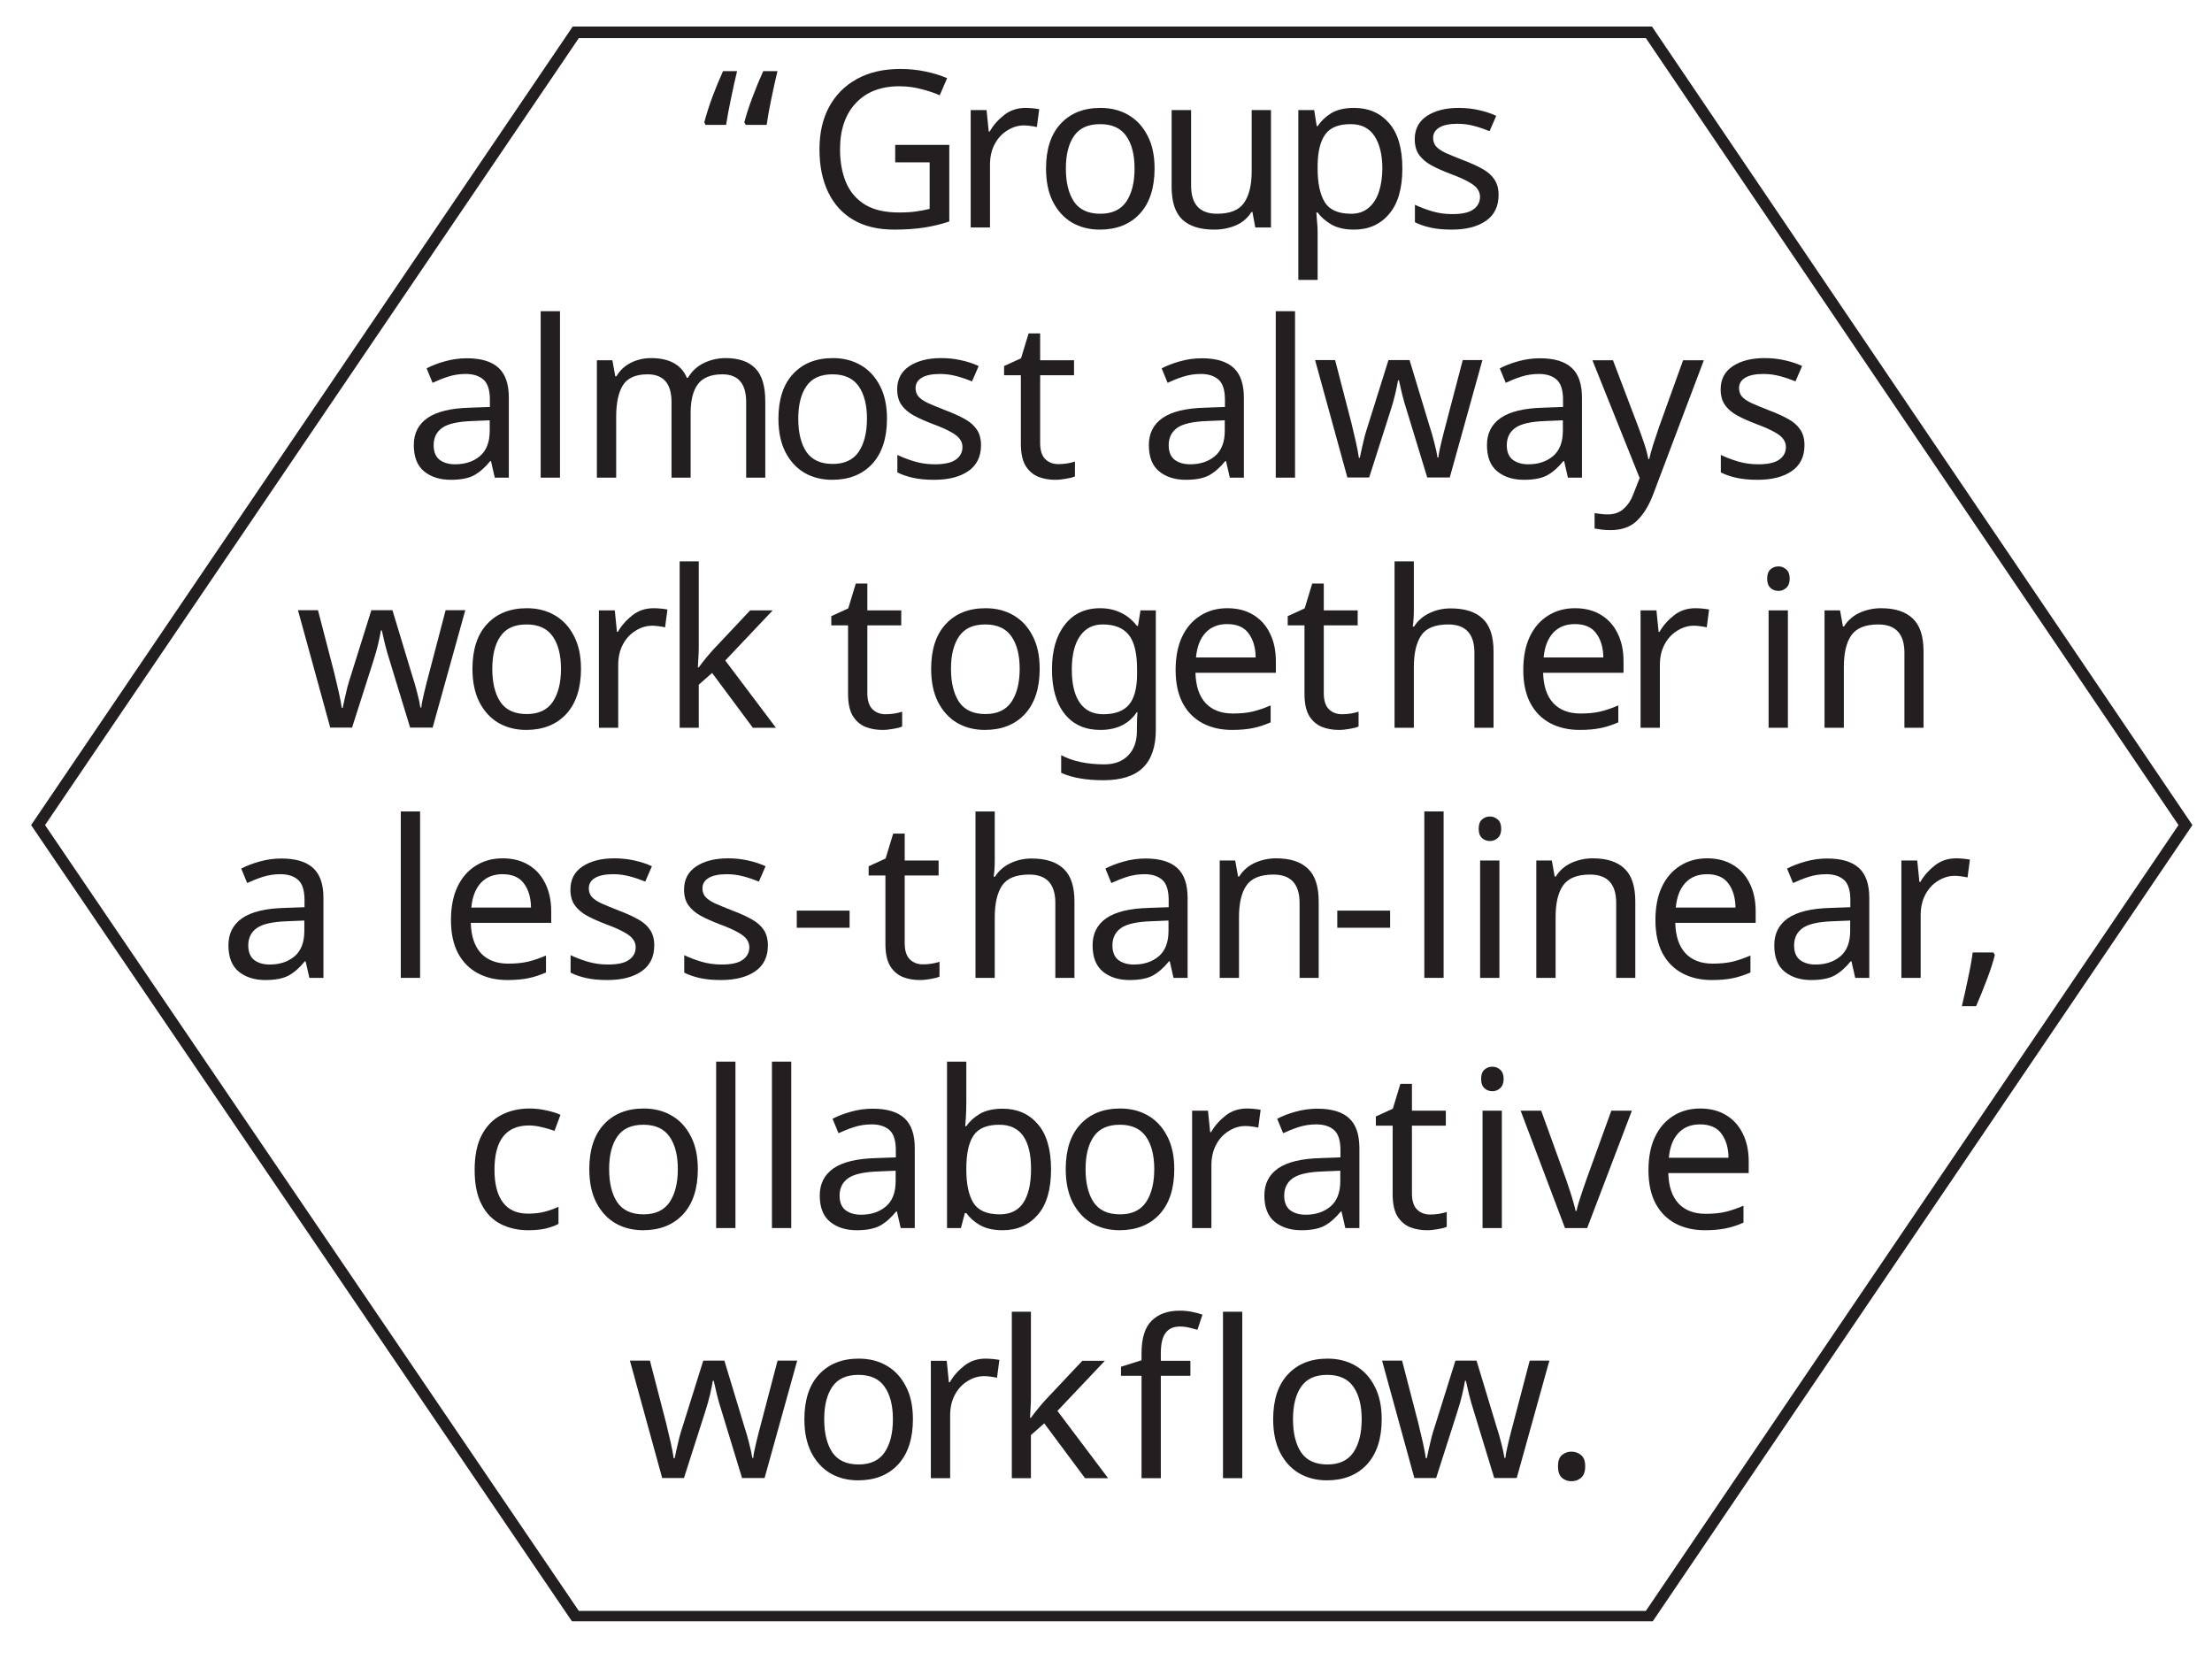
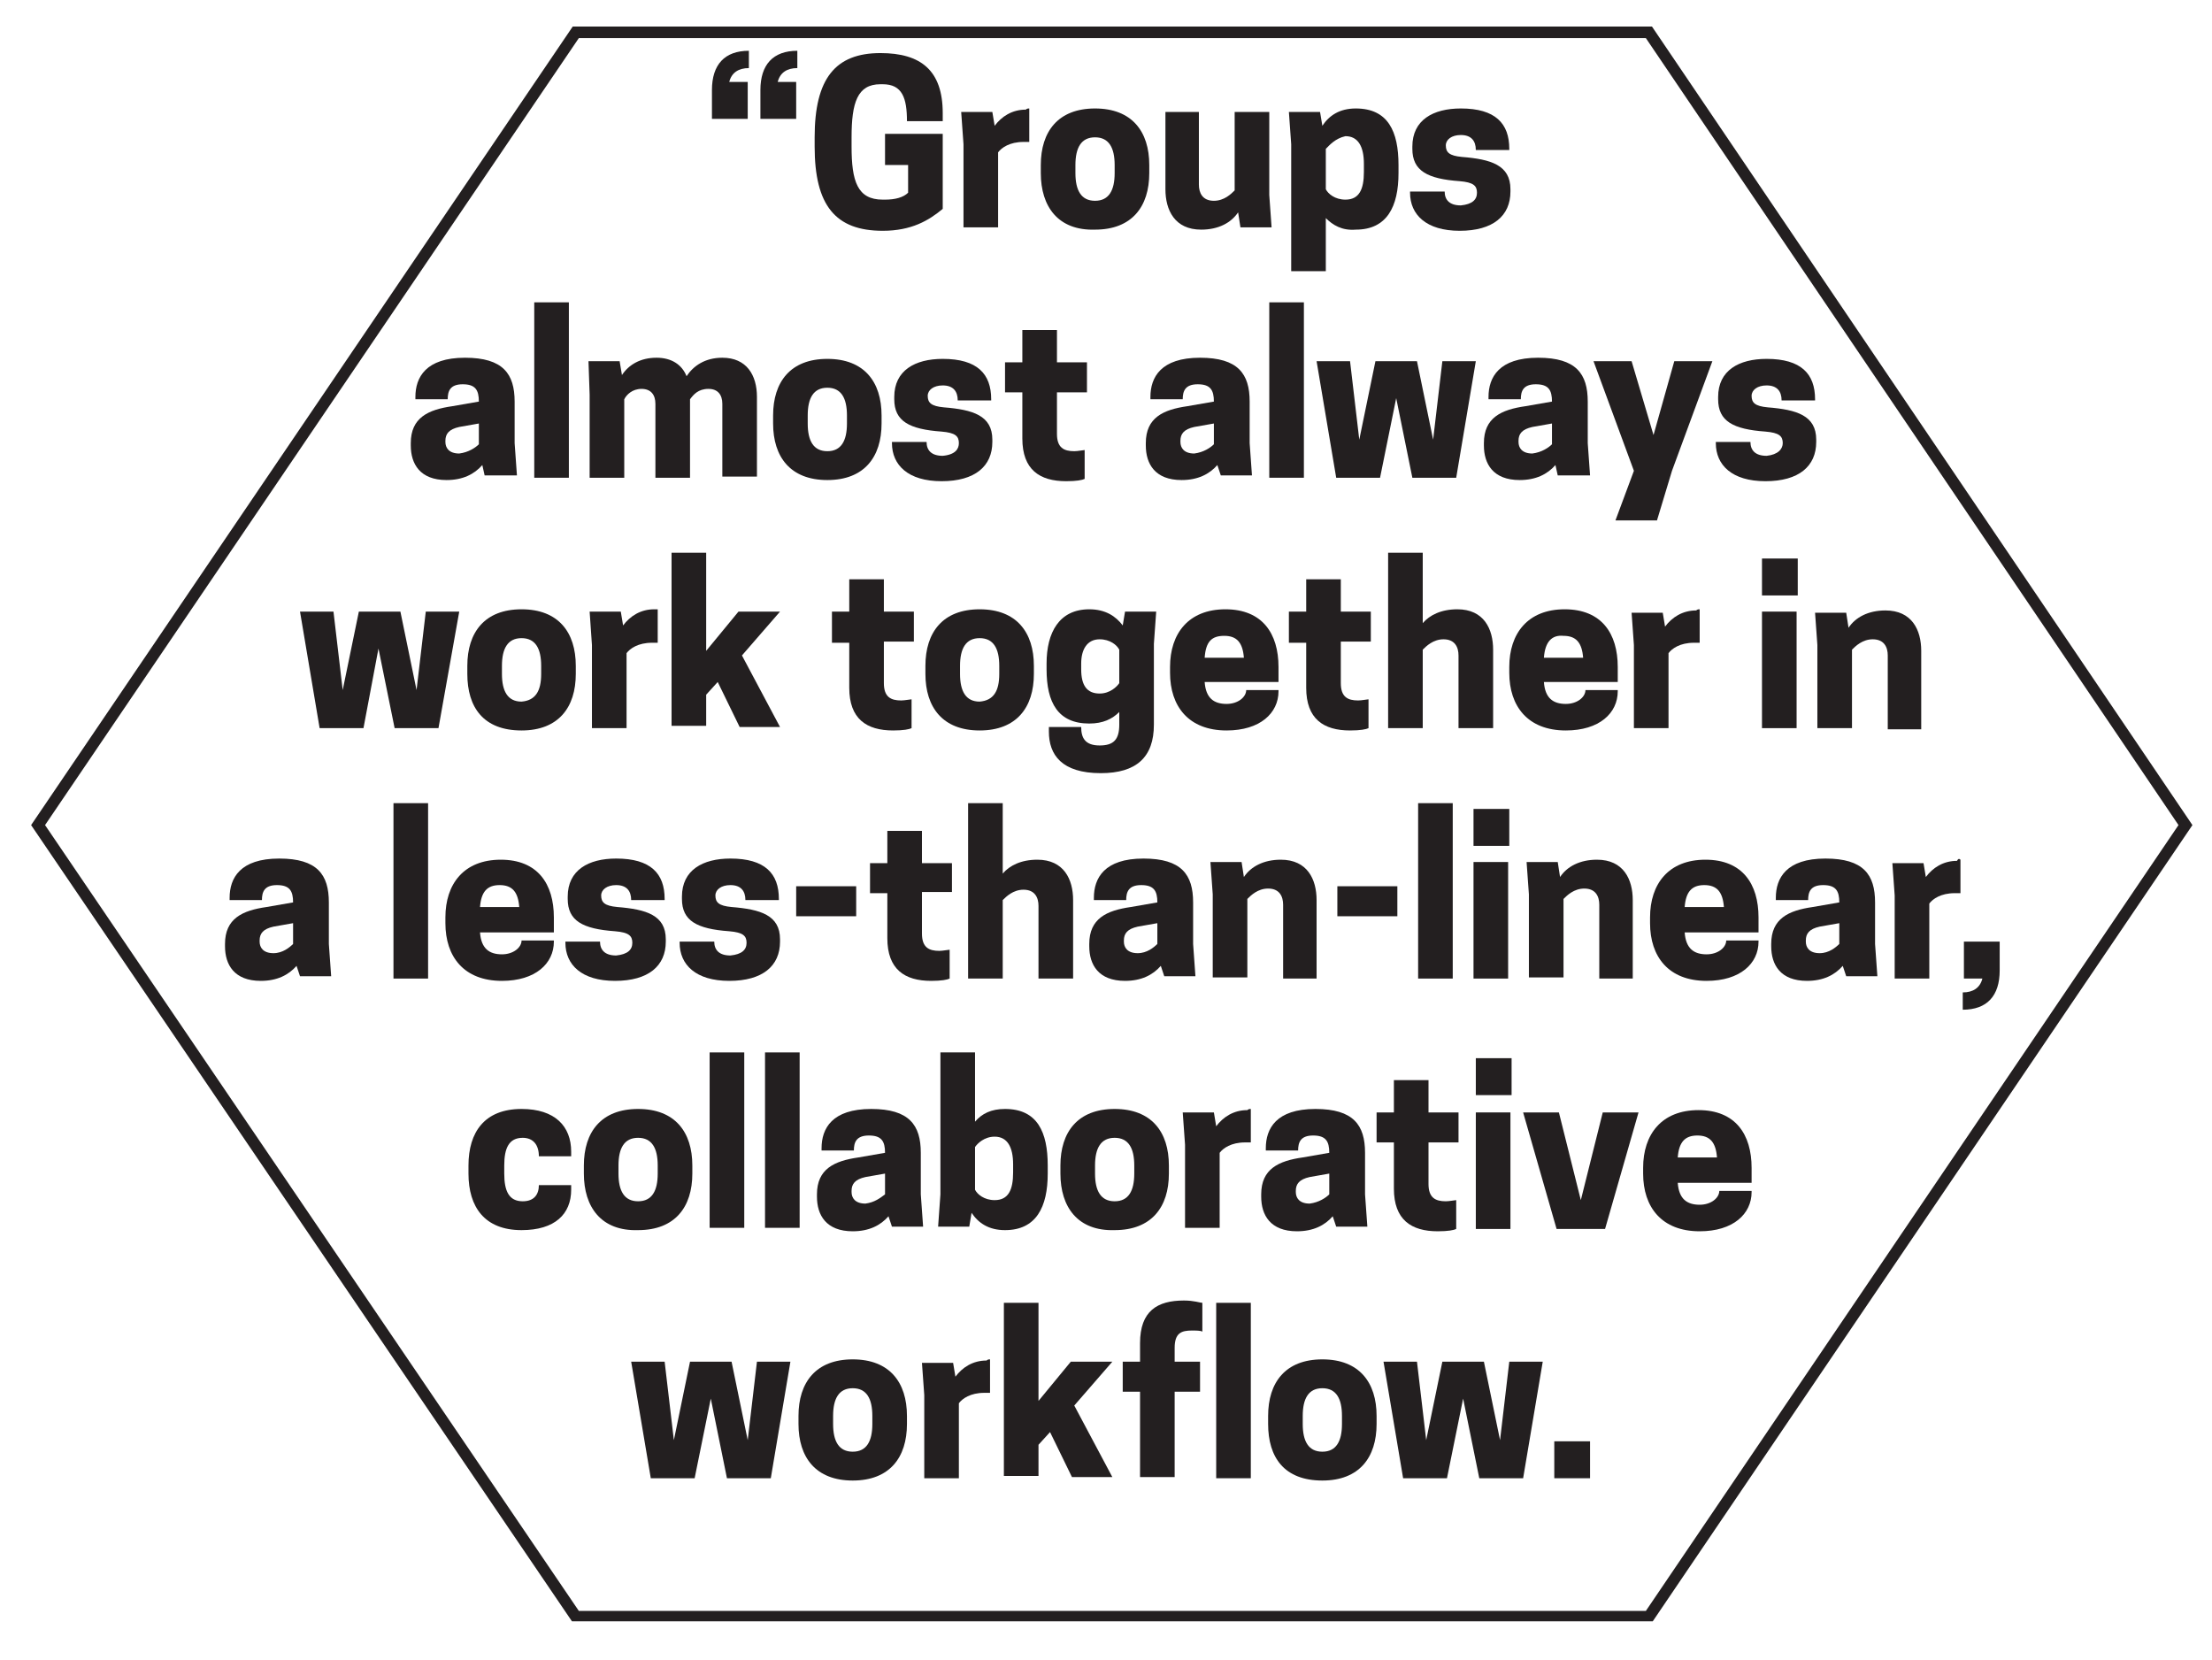
<svg xmlns="http://www.w3.org/2000/svg" xmlns:xlink="http://www.w3.org/1999/xlink" version="1.1" id="Layer_1" x="0px" y="0px" viewBox="0 0 191.7 143.8" style="enable-background:new 0 0 191.7 143.8;" xml:space="preserve">
  <style type="text/css">
	.st0{clip-path:url(#SVGID_2_);}
	.st1{fill:none;stroke:#231F20;}
- 	.st2{fill:#231F20;}
- 	.st3{font-family:'CooperHewitt-Bold';}
- 	.st4{font-size:18.965px;}
- 	.st5{letter-spacing:-1;}
+ 	.st2{enable-background:new    ;}
+ 	.st3{fill:#231F20;}
</style>
  <g>
-     <defs>
-       <rect id="SVGID_1_" x="-11.9" width="217" height="140.5" />
-     </defs>
-     <clipPath id="SVGID_2_">
-       <use xlink:href="#SVGID_1_" style="overflow:visible;" />
-     </clipPath>
-     <g class="st0">
-       <polygon class="st1" points="142.9,2.8 49.9,2.8 3.3,71.5 49.9,140.1 142.9,140.1 189.4,71.5   " />
+     <g>
+       <defs>
+         <rect id="SVGID_1_" x="-11.9" width="217" height="140.5" />
+       </defs>
+       <clipPath id="SVGID_2_">
+         <use xlink:href="#SVGID_1_" style="overflow:visible;" />
+       </clipPath>
+       <g class="st0">
+         <polygon class="st1" points="142.9,2.8 49.9,2.8 3.3,71.5 49.9,140.1 142.9,140.1 189.4,71.5    " />
+       </g>
    </g>
  </g>
-   <text transform="matrix(1 0 0 1 60.8005 19.7104)" class="st2 st3 st4">“</text>
-   <text transform="matrix(1 0 0 1 69.863 19.7104)" class="st2 st3 st4">G</text>
-   <text transform="matrix(1 0 0 1 82.5153 19.7104)" class="st2 st3 st4">r</text>
-   <text transform="matrix(1 0 0 1 89.6066 19.7104)" class="st2 st3 st4">o</text>
-   <text transform="matrix(1 0 0 1 100.0378 19.7104)" class="st2 st3 st4">u</text>
-   <text transform="matrix(1 0 0 1 110.9084 19.7104)" class="st2 st3 st4">p</text>
-   <text transform="matrix(1 0 0 1 121.6379 19.7104)" class="st2 st3 st4">s</text>
-   <text transform="matrix(1 0 0 1 34.9875 41.3911)" class="st2 st3 st4">a</text>
-   <text transform="matrix(1 0 0 1 45.2487 41.3911)" class="st2 st3 st4">l</text>
-   <text transform="matrix(1 0 0 1 50.1188 41.3911)" class="st2 st3 st4">m</text>
-   <text transform="matrix(1 0 0 1 66.4152 41.3911)" class="st2 st3 st4">o</text>
-   <text transform="matrix(1 0 0 1 76.7853 41.3911)" class="st2 st3 st4">s</text>
-   <text transform="matrix(1 0 0 1 86.7214 41.3911)" class="st2 st3 st4">t </text>
-   <text transform="matrix(1 0 0 1 98.6896 41.3911)" class="st2 st3 st4">a</text>
-   <text transform="matrix(1 0 0 1 108.9519 41.3911)" class="st2 st3 st4">l</text>
-   <text transform="matrix(1 0 0 1 113.7673 41.3911)" class="st2 st3 st4">w</text>
-   <text transform="matrix(1 0 0 1 127.9909 41.3911)" class="st2 st3 st4">a</text>
-   <text transform="matrix(1 0 0 1 137.989 41.3911)" class="st2 st3 st4">y</text>
-   <text transform="matrix(1 0 0 1 148.1486 41.3911)" class="st2 st3 st4">s</text>
-   <text transform="matrix(1 0 0 1 25.6203 63.0659)" class="st2 st3 st4">w</text>
-   <text transform="matrix(1 0 0 1 39.8981 63.0659)" class="st2 st3 st4">o</text>
-   <text transform="matrix(1 0 0 1 50.2951 63.0659)" class="st2 st3 st4">r</text>
-   <text transform="matrix(1 0 0 1 57.2917 63.0659)" class="st2 st3 st4">k </text>
-   <text transform="matrix(1 0 0 1 71.7458 63.0659)" class="st2 st3 st4">t</text>
-   <text transform="matrix(1 0 0 1 79.6501 63.0659)" class="st2 st3 st4">o</text>
-   <text transform="matrix(1 0 0 1 90.1213 63.0659)" class="st2 st3 st4">g</text>
-   <text transform="matrix(1 0 0 1 100.8366 63.0659)" class="st2 st3 st4">e</text>
-   <text transform="matrix(1 0 0 1 111.3015 63.0659)" class="st2 st3 st4">t</text>
-   <text transform="matrix(1 0 0 1 119.2477 63.0659)" class="st2 st3 st4">he</text>
-   <text transform="matrix(1 0 0 1 140.569 63.0659)" class="st2 st3 st4">r </text>
-   <text transform="matrix(1 0 0 1 151.6642 63.0659)" class="st2 st3 st4">i</text>
-   <text transform="matrix(1 0 0 1 156.5129 63.0659)" class="st2 st3 st4">n</text>
-   <text transform="matrix(1 0 0 1 18.9216 84.7402)" class="st2 st3 st4">a </text>
-   <text transform="matrix(1 0 0 1 33.1247 84.7402)" class="st2 st3 st4">l</text>
-   <text transform="matrix(1 0 0 1 38.0353 84.7402)" class="st2 st3 st4">e</text>
-   <text transform="matrix(1 0 0 1 48.466 84.7402)" class="st2 st3 st4">s</text>
-   <text transform="matrix(1 0 0 1 58.3142 84.7402)" class="st2 st3 st4">s</text>
-   <text transform="matrix(1 0 0 1 68.2849 84.7402)" class="st2 st3 st4">-</text>
-   <text transform="matrix(1 0 0 1 74.9836 84.7402)" class="st2 st3 st4">t</text>
-   <text transform="matrix(1 0 0 1 82.9284 84.7402)" class="st2 st3 st4">h</text>
-   <text transform="matrix(1 0 0 1 93.8132 84.7402)" class="st2 st3 st4">a</text>
-   <text transform="matrix(1 0 0 1 104.0944 84.7402)" class="st2 st3 st4">n</text>
-   <text transform="matrix(1 0 0 1 115.1286 84.7402)" class="st2 st3 st4">-</text>
-   <text transform="matrix(1 0 0 1 121.8278 84.7402)" class="st2 st3 st4">l</text>
-   <text transform="matrix(1 0 0 1 126.6633 84.7402)" class="st2 st3 st4">i</text>
-   <text transform="matrix(1 0 0 1 131.5329 84.7402)" class="st2 st3 st4">n</text>
-   <text transform="matrix(1 0 0 1 142.4186 84.7402)" class="st2 st3 st4">e</text>
-   <text transform="matrix(1 0 0 1 152.8898 84.7402)" class="st2 st3 st4">a</text>
-   <text transform="matrix(1 0 0 1 163.1711 84.7402)" class="st2 st3 st4 st5">r</text>
-   <text transform="matrix(1 0 0 1 169.2404 84.7402)" class="st2 st3 st4">,</text>
-   <text transform="matrix(1 0 0 1 40.0876 106.4204)" class="st2 st3 st4">c</text>
-   <text transform="matrix(1 0 0 1 50.0241 106.4204)" class="st2 st3 st4">o</text>
-   <text transform="matrix(1 0 0 1 60.4548 106.4204)" class="st2 st3 st4">l</text>
-   <text transform="matrix(1 0 0 1 65.2907 106.4204)" class="st2 st3 st4">l</text>
-   <text transform="matrix(1 0 0 1 70.1677 106.4204)" class="st2 st3 st4">a</text>
-   <text transform="matrix(1 0 0 1 80.4631 106.4204)" class="st2 st3 st4">b</text>
-   <text transform="matrix(1 0 0 1 91.3137 106.4204)" class="st2 st3 st4">o</text>
-   <text transform="matrix(1 0 0 1 101.7038 106.4204)" class="st2 st3 st4">r</text>
-   <text transform="matrix(1 0 0 1 108.7004 106.4204)" class="st2 st3 st4">a</text>
-   <text transform="matrix(1 0 0 1 118.9421 106.4204)" class="st2 st3 st4">t</text>
-   <text transform="matrix(1 0 0 1 126.8737 106.4204)" class="st2 st3 st4">i</text>
-   <text transform="matrix(1 0 0 1 131.7839 106.4204)" class="st2 st3 st4">v</text>
-   <text transform="matrix(1 0 0 1 141.8151 106.4204)" class="st2 st3 st4">e</text>
-   <text transform="matrix(1 0 0 1 54.3864 128.0947)" class="st2 st3 st4">w</text>
-   <text transform="matrix(1 0 0 1 68.6638 128.0947)" class="st2 st3 st4">o</text>
-   <text transform="matrix(1 0 0 1 79.0612 128.0947)" class="st2 st3 st4">r</text>
-   <text transform="matrix(1 0 0 1 86.0783 128.0947)" class="st2 st3 st4">k</text>
-   <text transform="matrix(1 0 0 1 96.8674 128.0947)" class="st2 st3 st4">f</text>
-   <text transform="matrix(1 0 0 1 104.3791 128.0947)" class="st2 st3 st4">l</text>
-   <text transform="matrix(1 0 0 1 109.2902 128.0947)" class="st2 st3 st4">o</text>
-   <text transform="matrix(1 0 0 1 119.5715 128.0947)" class="st2 st3 st4">w</text>
-   <text transform="matrix(1 0 0 1 133.6603 128.0947)" class="st2 st3 st4">.</text>
+   <g class="st2">
+     <path class="st3" d="M61.7,7.8c0-2.2,1.1-3.4,3.2-3.4v1.5c-0.9,0-1.5,0.4-1.7,1.2h1.6v3.2h-3.1V7.8z M65.9,7.8   c0-2.2,1.1-3.4,3.2-3.4v1.5c-0.9,0-1.5,0.4-1.7,1.2h1.6v3.2h-3.1V7.8z" />
+   </g>
+   <g class="st2">
+     <path class="st3" d="M70.6,12.7v-0.8c0-5.1,1.8-7.3,5.7-7.3c3.5,0,5.4,1.5,5.4,5.2v0.7h-3.1c0-2-0.4-3.2-2.1-3.2h-0.2   c-2,0-2.5,1.6-2.5,4.6v0.8c0,3,0.5,4.6,2.7,4.6h0.2c0.9,0,1.6-0.2,2-0.6v-2.4h-2v-2.7h5v6.5C80.5,19.1,79,20,76.5,20   C72.4,20,70.6,17.8,70.6,12.7z" />
+   </g>
+   <g class="st2">
+     <path class="st3" d="M89.2,9.4v2.9h-0.5c-1.2,0-1.9,0.5-2.2,0.9v6.5h-3v-7.2l-0.2-2.8H86l0.2,1.2c0.6-0.8,1.5-1.4,2.7-1.4   C89,9.4,89.1,9.4,89.2,9.4z" />
+   </g>
+   <g class="st2">
+     <path class="st3" d="M90.2,15v-0.7c0-2.9,1.5-4.9,4.7-4.9c3.2,0,4.7,2,4.7,4.9V15c0,2.9-1.5,4.9-4.7,4.9C91.7,20,90.2,17.9,90.2,15   z M96.6,15v-0.7c0-1.5-0.5-2.4-1.7-2.4c-1.2,0-1.7,0.9-1.7,2.4V15c0,1.5,0.5,2.4,1.7,2.4C96.1,17.4,96.6,16.5,96.6,15z" />
+   </g>
+   <g class="st2">
+     <path class="st3" d="M103.9,9.7V16c0,0.7,0.3,1.4,1.3,1.4c0.9,0,1.5-0.6,1.8-0.9V9.7h3v7.2l0.2,2.8h-2.7l-0.2-1.3   c-0.6,0.9-1.7,1.5-3.2,1.5c-2.3,0-3.1-1.7-3.1-3.5V9.7H103.9z" />
+   </g>
+   <g class="st2">
+     <path class="st3" d="M114.9,18.9v4.6h-3v-11l-0.2-2.8h2.7l0.2,1.2c0.6-0.9,1.5-1.5,2.9-1.5c2.8,0,3.7,2,3.7,4.9V15   c0,2.9-1,4.9-3.7,4.9C116.3,20,115.5,19.5,114.9,18.9z M114.9,12.9v3.5c0.2,0.4,0.8,0.9,1.7,0.9c1.2,0,1.6-0.9,1.6-2.4v-0.7   c0-1.5-0.5-2.4-1.6-2.4C115.7,12,115.2,12.6,114.9,12.9z" />
+   </g>
+   <g class="st2">
+     <path class="st3" d="M128,16.7c0-0.6-0.3-0.9-1.5-1c-2.8-0.2-4.1-0.9-4.1-2.8v-0.2c0-2.3,1.8-3.3,4.2-3.3c3,0,4.2,1.3,4.2,3.5V13   h-2.9c0-0.8-0.4-1.3-1.3-1.3c-0.8,0-1.3,0.4-1.3,0.9c0,0.6,0.3,0.9,1.4,1c2.5,0.2,4.2,0.7,4.2,2.8v0.2c0,2.1-1.5,3.4-4.4,3.4   c-2.9,0-4.3-1.4-4.3-3.3v-0.1h3c0,0.7,0.4,1.2,1.4,1.2C127.6,17.7,128,17.3,128,16.7z" />
+   </g>
+   <g class="st2">
+     <path class="st3" d="M41.8,40.3c-0.7,0.8-1.7,1.3-3.1,1.3c-2.3,0-3.1-1.4-3.1-3v-0.2c0-2.2,1.5-2.9,3.6-3.2l2.3-0.4   c0-1-0.3-1.5-1.4-1.5c-1.1,0-1.3,0.6-1.3,1.3h-2.8v-0.2c0-1.7,0.9-3.4,4.3-3.4c3.3,0,4.3,1.4,4.3,3.8v3.6l0.2,2.8H42L41.8,40.3z    M41.5,38.5v-1.8l-1.7,0.3c-0.9,0.2-1.2,0.6-1.2,1.2v0.1c0,0.5,0.3,1,1.2,1C40.6,39.2,41.2,38.8,41.5,38.5z" />
+   </g>
+   <g class="st2">
+     <path class="st3" d="M46.3,26.2h3v15.2h-3V26.2z" />
+   </g>
+   <g class="st2">
+     <path class="st3" d="M62.6,41.4v-6.4c0-0.8-0.4-1.3-1.2-1.3c-0.9,0-1.3,0.5-1.6,0.9v6.8h-3v-6.4c0-0.8-0.4-1.3-1.2-1.3   s-1.3,0.5-1.5,0.9v6.8h-3v-7.2L51,31.3h2.7l0.2,1.2c0.6-0.9,1.6-1.5,3-1.5c1.3,0,2.2,0.6,2.6,1.6c0.6-0.9,1.6-1.6,3.1-1.6   c2.1,0,3,1.5,3,3.4v6.9H62.6z" />
+   </g>
+   <g class="st2">
+     <path class="st3" d="M67,36.7V36c0-2.9,1.5-4.9,4.7-4.9c3.2,0,4.7,2,4.7,4.9v0.7c0,2.9-1.5,4.9-4.7,4.9C68.5,41.6,67,39.6,67,36.7z    M73.4,36.7V36c0-1.5-0.5-2.4-1.7-2.4c-1.2,0-1.7,0.9-1.7,2.4v0.7c0,1.5,0.5,2.4,1.7,2.4C72.9,39.1,73.4,38.2,73.4,36.7z" />
+   </g>
+   <g class="st2">
+     <path class="st3" d="M83.1,38.4c0-0.6-0.3-0.9-1.5-1c-2.8-0.2-4.1-0.9-4.1-2.8v-0.2c0-2.3,1.8-3.3,4.2-3.3c3,0,4.2,1.3,4.2,3.5v0.1   h-2.9c0-0.8-0.4-1.3-1.3-1.3c-0.8,0-1.3,0.4-1.3,0.9c0,0.6,0.3,0.9,1.4,1c2.5,0.2,4.2,0.7,4.2,2.8v0.2c0,2.1-1.5,3.4-4.4,3.4   c-2.9,0-4.3-1.4-4.3-3.3v-0.1h3c0,0.7,0.4,1.2,1.4,1.2C82.8,39.4,83.1,38.9,83.1,38.4z" />
+   </g>
+   <g class="st2">
+     <path class="st3" d="M94.2,31.3V34h-2.6v3.6c0,1.2,0.6,1.5,1.5,1.5c0.3,0,0.8-0.1,0.9-0.1v2.5c-0.2,0.1-0.7,0.2-1.6,0.2   c-2.3,0-3.8-1-3.8-3.7V34h-1.5v-2.6h1.5v-2.8h3v2.8H94.2z" />
+   </g>
+   <g class="st2">
+     <path class="st3" d="M105.5,40.3c-0.7,0.8-1.7,1.3-3.1,1.3c-2.3,0-3.1-1.4-3.1-3v-0.2c0-2.2,1.5-2.9,3.6-3.2l2.3-0.4   c0-1-0.3-1.5-1.4-1.5c-1.1,0-1.3,0.6-1.3,1.3h-2.8v-0.2c0-1.7,0.9-3.4,4.3-3.4c3.3,0,4.3,1.4,4.3,3.8v3.6l0.2,2.8h-2.7L105.5,40.3z    M105.2,38.5v-1.8l-1.7,0.3c-0.9,0.2-1.2,0.6-1.2,1.2v0.1c0,0.5,0.3,1,1.2,1C104.3,39.2,104.9,38.8,105.2,38.5z" />
+   </g>
+   <g class="st2">
+     <path class="st3" d="M110,26.2h3v15.2h-3V26.2z" />
+   </g>
+   <g class="st2">
+     <path class="st3" d="M119.6,41.4h-3.8l-1.7-10.1h2.9l0.8,6.8l1.4-6.8h3.6l1.4,6.8l0.8-6.8h2.9l-1.7,10.1h-3.8l-1.4-6.9L119.6,41.4z   " />
+   </g>
+   <g class="st2">
+     <path class="st3" d="M134.8,40.3c-0.7,0.8-1.7,1.3-3.1,1.3c-2.3,0-3.1-1.4-3.1-3v-0.2c0-2.2,1.5-2.9,3.6-3.2l2.3-0.4   c0-1-0.3-1.5-1.4-1.5c-1.1,0-1.3,0.6-1.3,1.3h-2.8v-0.2c0-1.7,0.9-3.4,4.3-3.4c3.3,0,4.3,1.4,4.3,3.8v3.6l0.2,2.8H135L134.8,40.3z    M134.5,38.5v-1.8l-1.7,0.3c-0.9,0.2-1.2,0.6-1.2,1.2v0.1c0,0.5,0.3,1,1.2,1C133.6,39.2,134.2,38.8,134.5,38.5z" />
+   </g>
+   <g class="st2">
+     <path class="st3" d="M145.1,31.3h3.3l-3.5,9.5l-1.3,4.3H140l1.6-4.3l-3.5-9.5h3.3l1.9,6.4L145.1,31.3z" />
+   </g>
+   <g class="st2">
+     <path class="st3" d="M154.5,38.4c0-0.6-0.3-0.9-1.5-1c-2.8-0.2-4.1-0.9-4.1-2.8v-0.2c0-2.3,1.8-3.3,4.2-3.3c3,0,4.2,1.3,4.2,3.5   v0.1h-2.9c0-0.8-0.4-1.3-1.3-1.3c-0.8,0-1.3,0.4-1.3,0.9c0,0.6,0.3,0.9,1.4,1c2.5,0.2,4.2,0.7,4.2,2.8v0.2c0,2.1-1.5,3.4-4.4,3.4   c-2.9,0-4.3-1.4-4.3-3.3v-0.1h3c0,0.7,0.4,1.2,1.4,1.2C154.1,39.4,154.5,38.9,154.5,38.4z" />
+   </g>
+   <g class="st2">
+     <path class="st3" d="M31.5,63.1h-3.8L26,53h2.9l0.8,6.8l1.4-6.8h3.6l1.4,6.8l0.8-6.8h2.9L38,63.1h-3.8l-1.4-6.9L31.5,63.1z" />
+   </g>
+   <g class="st2">
+     <path class="st3" d="M40.5,58.4v-0.7c0-2.9,1.5-4.9,4.7-4.9c3.2,0,4.7,2,4.7,4.9v0.7c0,2.9-1.5,4.9-4.7,4.9   C41.9,63.3,40.5,61.3,40.5,58.4z M46.9,58.4v-0.7c0-1.5-0.5-2.4-1.7-2.4c-1.2,0-1.7,0.9-1.7,2.4v0.7c0,1.5,0.5,2.4,1.7,2.4   C46.4,60.7,46.9,59.9,46.9,58.4z" />
+   </g>
+   <g class="st2">
+     <path class="st3" d="M57,52.8v2.9h-0.5c-1.2,0-1.9,0.5-2.2,0.9v6.5h-3v-7.2L51.1,53h2.7l0.2,1.2c0.6-0.8,1.5-1.4,2.7-1.4   C56.8,52.8,56.9,52.8,57,52.8z" />
+   </g>
+   <g class="st2">
+     <path class="st3" d="M58.2,47.9h3v8.5L64,53h3.6l-3.3,3.8l3.3,6.2h-3.5l-1.9-3.9l-1,1.1v2.7h-3V47.9z" />
+   </g>
+   <g class="st2">
+     <path class="st3" d="M79.2,53v2.6h-2.6v3.6c0,1.2,0.6,1.5,1.5,1.5c0.3,0,0.8-0.1,0.9-0.1v2.5c-0.2,0.1-0.7,0.2-1.6,0.2   c-2.3,0-3.8-1-3.8-3.7v-3.9h-1.5V53h1.5v-2.8h3V53H79.2z" />
+   </g>
+   <g class="st2">
+     <path class="st3" d="M80.2,58.4v-0.7c0-2.9,1.5-4.9,4.7-4.9c3.2,0,4.7,2,4.7,4.9v0.7c0,2.9-1.5,4.9-4.7,4.9   C81.7,63.3,80.2,61.3,80.2,58.4z M86.6,58.4v-0.7c0-1.5-0.5-2.4-1.7-2.4c-1.2,0-1.7,0.9-1.7,2.4v0.7c0,1.5,0.5,2.4,1.7,2.4   C86.1,60.7,86.6,59.9,86.6,58.4z" />
+   </g>
+   <g class="st2">
+     <path class="st3" d="M97,61.7c-0.6,0.6-1.4,1-2.6,1c-2.7,0-3.7-1.8-3.7-4.7v-0.5c0-2.7,1.1-4.7,3.7-4.7c1.4,0,2.3,0.6,2.9,1.4   l0.2-1.2h2.7l-0.2,2.8v7c0,2.8-1.5,4.2-4.6,4.2c-3.4,0-4.5-1.6-4.5-3.6v-0.4h2.8c0,0.9,0.3,1.6,1.6,1.6c1.2,0,1.7-0.5,1.7-1.8V61.7   z M97,59.2v-2.9c-0.2-0.4-0.8-0.9-1.7-0.9c-1.1,0-1.6,0.9-1.6,2.1V58c0,1.4,0.5,2.1,1.6,2.1C96.2,60.1,96.8,59.5,97,59.2z" />
+   </g>
+   <g class="st2">
+     <path class="st3" d="M104.4,59.1c0.1,1.4,0.8,1.9,1.9,1.9c1,0,1.7-0.6,1.7-1.2h2.8v0.1c0,1.9-1.6,3.4-4.5,3.4c-3.3,0-4.9-2.1-4.9-5   v-0.5c0-2.9,1.6-5,4.8-5c3.2,0,4.6,2.1,4.6,5v1.3H104.4z M104.4,57h3.4c-0.1-1.3-0.6-1.9-1.7-1.9S104.5,55.6,104.4,57z" />
+   </g>
+   <g class="st2">
+     <path class="st3" d="M118.8,53v2.6h-2.6v3.6c0,1.2,0.6,1.5,1.5,1.5c0.3,0,0.8-0.1,0.9-0.1v2.5c-0.2,0.1-0.7,0.2-1.6,0.2   c-2.3,0-3.8-1-3.8-3.7v-3.9h-1.5V53h1.5v-2.8h3V53H118.8z" />
+   </g>
+   <g class="st2">
+     <path class="st3" d="M123.3,54c0.6-0.7,1.6-1.2,3-1.2c2.3,0,3.1,1.7,3.1,3.5v6.8h-3v-6.3c0-0.7-0.3-1.4-1.3-1.4   c-0.9,0-1.5,0.6-1.8,0.9v6.8h-3V47.9h3V54z" />
+     <path class="st3" d="M133.8,59.1c0.1,1.4,0.8,1.9,1.9,1.9c1,0,1.7-0.6,1.7-1.2h2.8v0.1c0,1.9-1.6,3.4-4.5,3.4c-3.3,0-4.9-2.1-4.9-5   v-0.5c0-2.9,1.6-5,4.8-5c3.2,0,4.6,2.1,4.6,5v1.3H133.8z M133.8,57h3.4c-0.1-1.3-0.6-1.9-1.7-1.9C134.5,55,133.9,55.6,133.8,57z" />
+   </g>
+   <g class="st2">
+     <path class="st3" d="M147.3,52.8v2.9h-0.5c-1.2,0-1.9,0.5-2.2,0.9v6.5h-3v-7.2l-0.2-2.8h2.7l0.2,1.2c0.6-0.8,1.5-1.4,2.7-1.4   C147.1,52.8,147.2,52.8,147.3,52.8z" />
+   </g>
+   <g class="st2">
+     <path class="st3" d="M155.8,51.6h-3.1v-3.2h3.1V51.6z M152.7,53h3v10.1h-3V53z" />
+   </g>
+   <g class="st2">
+     <path class="st3" d="M163.6,63.1v-6.3c0-0.7-0.3-1.4-1.3-1.4c-0.9,0-1.5,0.6-1.8,0.9v6.8h-3v-7.2l-0.2-2.8h2.7l0.2,1.3   c0.6-0.9,1.7-1.5,3.2-1.5c2.3,0,3.1,1.7,3.1,3.5v6.8H163.6z" />
+   </g>
+   <g class="st2">
+     <path class="st3" d="M25.7,83.7C25,84.5,24,85,22.6,85c-2.3,0-3.1-1.4-3.1-3v-0.2c0-2.2,1.5-2.9,3.6-3.2l2.3-0.4   c0-1-0.3-1.5-1.4-1.5c-1.1,0-1.3,0.6-1.3,1.3h-2.8v-0.2c0-1.7,0.9-3.4,4.3-3.4c3.3,0,4.3,1.4,4.3,3.8v3.6l0.2,2.8h-2.7L25.7,83.7z    M25.4,81.8V80l-1.7,0.3c-0.9,0.2-1.2,0.6-1.2,1.2v0.1c0,0.5,0.3,1,1.2,1C24.5,82.6,25.1,82.1,25.4,81.8z" />
+   </g>
+   <g class="st2">
+     <path class="st3" d="M34.1,69.6h3v15.2h-3V69.6z" />
+   </g>
+   <g class="st2">
+     <path class="st3" d="M41.6,80.8c0.1,1.4,0.8,1.9,1.9,1.9c1,0,1.7-0.6,1.7-1.2H48v0.1c0,1.9-1.6,3.4-4.5,3.4c-3.3,0-4.9-2.1-4.9-5   v-0.5c0-2.9,1.6-5,4.8-5c3.2,0,4.6,2.1,4.6,5v1.3H41.6z M41.6,78.6H45c-0.1-1.3-0.6-1.9-1.7-1.9C42.2,76.7,41.7,77.3,41.6,78.6z" />
+   </g>
+   <g class="st2">
+     <path class="st3" d="M54.8,81.7c0-0.6-0.3-0.9-1.5-1c-2.8-0.2-4.1-0.9-4.1-2.8v-0.2c0-2.3,1.8-3.3,4.2-3.3c3,0,4.2,1.3,4.2,3.5V78   h-2.9c0-0.8-0.4-1.3-1.3-1.3c-0.8,0-1.3,0.4-1.3,0.9c0,0.6,0.3,0.9,1.4,1c2.5,0.2,4.2,0.7,4.2,2.8v0.2c0,2.1-1.5,3.4-4.4,3.4   c-2.9,0-4.3-1.4-4.3-3.3v-0.1h3c0,0.7,0.4,1.2,1.4,1.2C54.4,82.7,54.8,82.3,54.8,81.7z" />
+   </g>
+   <g class="st2">
+     <path class="st3" d="M64.7,81.7c0-0.6-0.3-0.9-1.5-1c-2.8-0.2-4.1-0.9-4.1-2.8v-0.2c0-2.3,1.8-3.3,4.2-3.3c3,0,4.2,1.3,4.2,3.5V78   h-2.9c0-0.8-0.4-1.3-1.3-1.3c-0.8,0-1.3,0.4-1.3,0.9c0,0.6,0.3,0.9,1.4,1c2.5,0.2,4.2,0.7,4.2,2.8v0.2c0,2.1-1.5,3.4-4.4,3.4   c-2.9,0-4.3-1.4-4.3-3.3v-0.1h3c0,0.7,0.4,1.2,1.4,1.2C64.3,82.7,64.7,82.3,64.7,81.7z" />
+   </g>
+   <g class="st2">
+     <path class="st3" d="M69,76.8h5.2v2.6H69V76.8z" />
+   </g>
+   <g class="st2">
+     <path class="st3" d="M82.5,74.7v2.6h-2.6v3.6c0,1.2,0.6,1.5,1.5,1.5c0.3,0,0.8-0.1,0.9-0.1v2.5c-0.2,0.1-0.7,0.2-1.6,0.2   c-2.3,0-3.8-1-3.8-3.7v-3.9h-1.5v-2.6h1.5v-2.8h3v2.8H82.5z" />
+   </g>
+   <g class="st2">
+     <path class="st3" d="M86.9,75.7c0.6-0.7,1.6-1.2,3-1.2c2.3,0,3.1,1.7,3.1,3.5v6.8h-3v-6.3c0-0.7-0.3-1.4-1.3-1.4   c-0.9,0-1.5,0.6-1.8,0.9v6.8h-3V69.6h3V75.7z" />
+   </g>
+   <g class="st2">
+     <path class="st3" d="M100.6,83.7c-0.7,0.8-1.7,1.3-3.1,1.3c-2.3,0-3.1-1.4-3.1-3v-0.2c0-2.2,1.5-2.9,3.6-3.2l2.3-0.4   c0-1-0.3-1.5-1.4-1.5c-1.1,0-1.3,0.6-1.3,1.3h-2.8v-0.2c0-1.7,0.9-3.4,4.3-3.4c3.3,0,4.3,1.4,4.3,3.8v3.6l0.2,2.8h-2.7L100.6,83.7z    M100.3,81.8V80l-1.7,0.3c-0.9,0.2-1.2,0.6-1.2,1.2v0.1c0,0.5,0.3,1,1.2,1C99.4,82.6,100,82.1,100.3,81.8z" />
+   </g>
+   <g class="st2">
+     <path class="st3" d="M111.2,84.7v-6.3c0-0.7-0.3-1.4-1.3-1.4c-0.9,0-1.5,0.6-1.8,0.9v6.8h-3v-7.2l-0.2-2.8h2.7l0.2,1.3   c0.6-0.9,1.7-1.5,3.2-1.5c2.3,0,3.1,1.7,3.1,3.5v6.8H111.2z" />
+   </g>
+   <g class="st2">
+     <path class="st3" d="M115.9,76.8h5.2v2.6h-5.2V76.8z" />
+   </g>
+   <g class="st2">
+     <path class="st3" d="M122.9,69.6h3v15.2h-3V69.6z" />
+   </g>
+   <g class="st2">
+     <path class="st3" d="M130.8,73.3h-3.1v-3.2h3.1V73.3z M127.7,74.7h3v10.1h-3V74.7z" />
+   </g>
+   <g class="st2">
+     <path class="st3" d="M138.6,84.7v-6.3c0-0.7-0.3-1.4-1.3-1.4c-0.9,0-1.5,0.6-1.8,0.9v6.8h-3v-7.2l-0.2-2.8h2.7l0.2,1.3   c0.6-0.9,1.7-1.5,3.2-1.5c2.3,0,3.1,1.7,3.1,3.5v6.8H138.6z" />
+   </g>
+   <g class="st2">
+     <path class="st3" d="M146,80.8c0.1,1.4,0.8,1.9,1.9,1.9c1,0,1.7-0.6,1.7-1.2h2.8v0.1c0,1.9-1.6,3.4-4.5,3.4c-3.3,0-4.9-2.1-4.9-5   v-0.5c0-2.9,1.6-5,4.8-5c3.2,0,4.6,2.1,4.6,5v1.3H146z M146,78.6h3.4c-0.1-1.3-0.6-1.9-1.7-1.9S146.1,77.3,146,78.6z" />
+   </g>
+   <g class="st2">
+     <path class="st3" d="M159.7,83.7c-0.7,0.8-1.7,1.3-3.1,1.3c-2.3,0-3.1-1.4-3.1-3v-0.2c0-2.2,1.5-2.9,3.6-3.2l2.3-0.4   c0-1-0.3-1.5-1.4-1.5c-1.1,0-1.3,0.6-1.3,1.3h-2.8v-0.2c0-1.7,0.9-3.4,4.3-3.4c3.3,0,4.3,1.4,4.3,3.8v3.6l0.2,2.8h-2.7L159.7,83.7z    M159.4,81.8V80l-1.7,0.3c-0.9,0.2-1.2,0.6-1.2,1.2v0.1c0,0.5,0.3,1,1.2,1C158.5,82.6,159.1,82.1,159.4,81.8z" />
+   </g>
+   <g class="st2">
+     <path class="st3" d="M169.9,74.5v2.9h-0.5c-1.2,0-1.9,0.5-2.2,0.9v6.5h-3v-7.2l-0.2-2.8h2.7l0.2,1.2c0.6-0.8,1.5-1.4,2.7-1.4   C169.7,74.4,169.8,74.4,169.9,74.5z" />
+   </g>
+   <g class="st2">
+     <path class="st3" d="M173.3,84.1c0,2.2-1.1,3.4-3.2,3.4V86c0.9,0,1.5-0.4,1.7-1.2h-1.6v-3.2h3.1V84.1z" />
+   </g>
+   <g class="st2">
+     <path class="st3" d="M45.3,104.1c1,0,1.4-0.6,1.4-1.4h2.8v0.4c0,2.1-1.4,3.5-4.3,3.5c-3.2,0-4.6-2-4.6-4.9v-0.7   c0-2.9,1.4-4.9,4.6-4.9c2.9,0,4.3,1.5,4.3,3.7v0.4h-2.8c0-1-0.5-1.6-1.4-1.6c-1.2,0-1.6,0.9-1.6,2.4v0.7   C43.7,103.2,44.1,104.1,45.3,104.1z" />
+   </g>
+   <g class="st2">
+     <path class="st3" d="M50.6,101.7v-0.7c0-2.9,1.5-4.9,4.7-4.9c3.2,0,4.7,2,4.7,4.9v0.7c0,2.9-1.5,4.9-4.7,4.9   C52.1,106.7,50.6,104.6,50.6,101.7z M57,101.7v-0.7c0-1.5-0.5-2.4-1.7-2.4c-1.2,0-1.7,0.9-1.7,2.4v0.7c0,1.5,0.5,2.4,1.7,2.4   C56.5,104.1,57,103.2,57,101.7z" />
+   </g>
+   <g class="st2">
+     <path class="st3" d="M61.5,91.2h3v15.2h-3V91.2z" />
+   </g>
+   <g class="st2">
+     <path class="st3" d="M66.3,91.2h3v15.2h-3V91.2z" />
+   </g>
+   <g class="st2">
+     <path class="st3" d="M77,105.4c-0.7,0.8-1.7,1.3-3.1,1.3c-2.3,0-3.1-1.4-3.1-3v-0.2c0-2.2,1.5-2.9,3.6-3.2l2.3-0.4   c0-1-0.3-1.5-1.4-1.5c-1.1,0-1.3,0.6-1.3,1.3h-2.8v-0.2c0-1.7,0.9-3.4,4.3-3.4c3.3,0,4.3,1.4,4.3,3.8v3.6l0.2,2.8h-2.7L77,105.4z    M76.7,103.5v-1.8l-1.7,0.3c-0.9,0.2-1.2,0.6-1.2,1.2v0.1c0,0.5,0.3,1,1.2,1C75.8,104.2,76.3,103.8,76.7,103.5z" />
+   </g>
+   <g class="st2">
+     <path class="st3" d="M84.5,97.2c0.6-0.7,1.4-1.1,2.6-1.1c2.8,0,3.7,2,3.7,4.9v0.7c0,2.9-1,4.9-3.7,4.9c-1.4,0-2.3-0.6-2.9-1.5   l-0.2,1.2h-2.7l0.2-2.8V91.2h3V97.2z M84.5,103.1c0.2,0.4,0.8,0.9,1.7,0.9c1.2,0,1.6-0.9,1.6-2.4v-0.7c0-1.5-0.5-2.4-1.6-2.4   c-0.9,0-1.5,0.6-1.7,0.9V103.1z" />
+   </g>
+   <g class="st2">
+     <path class="st3" d="M91.9,101.7v-0.7c0-2.9,1.5-4.9,4.7-4.9c3.2,0,4.7,2,4.7,4.9v0.7c0,2.9-1.5,4.9-4.7,4.9   C93.4,106.7,91.9,104.6,91.9,101.7z M98.3,101.7v-0.7c0-1.5-0.5-2.4-1.7-2.4c-1.2,0-1.7,0.9-1.7,2.4v0.7c0,1.5,0.5,2.4,1.7,2.4   C97.8,104.1,98.3,103.2,98.3,101.7z" />
+   </g>
+   <g class="st2">
+     <path class="st3" d="M108.4,96.1V99h-0.5c-1.2,0-1.9,0.5-2.2,0.9v6.5h-3v-7.2l-0.2-2.8h2.7l0.2,1.2c0.6-0.8,1.5-1.4,2.7-1.4   C108.2,96.1,108.3,96.1,108.4,96.1z" />
+   </g>
+   <g class="st2">
+     <path class="st3" d="M115.5,105.4c-0.7,0.8-1.7,1.3-3.1,1.3c-2.3,0-3.1-1.4-3.1-3v-0.2c0-2.2,1.5-2.9,3.6-3.2l2.3-0.4   c0-1-0.3-1.5-1.4-1.5c-1.1,0-1.3,0.6-1.3,1.3h-2.8v-0.2c0-1.7,0.9-3.4,4.3-3.4c3.3,0,4.3,1.4,4.3,3.8v3.6l0.2,2.8h-2.7L115.5,105.4   z M115.2,103.5v-1.8l-1.7,0.3c-0.9,0.2-1.2,0.6-1.2,1.2v0.1c0,0.5,0.3,1,1.2,1C114.3,104.2,114.9,103.8,115.2,103.5z" />
+   </g>
+   <g class="st2">
+     <path class="st3" d="M126.4,96.4V99h-2.6v3.6c0,1.2,0.6,1.5,1.5,1.5c0.3,0,0.8-0.1,0.9-0.1v2.5c-0.2,0.1-0.7,0.2-1.6,0.2   c-2.3,0-3.8-1-3.8-3.7V99h-1.5v-2.6h1.5v-2.8h3v2.8H126.4z" />
+   </g>
+   <g class="st2">
+     <path class="st3" d="M131,94.9h-3.1v-3.2h3.1V94.9z M127.9,96.4h3v10.1h-3V96.4z" />
+   </g>
+   <g class="st2">
+     <path class="st3" d="M132,96.4h3.1l1.9,7.6l1.9-7.6h3.1l-2.9,10.1h-4.2L132,96.4z" />
+   </g>
+   <g class="st2">
+     <path class="st3" d="M145.4,102.5c0.1,1.4,0.8,1.9,1.9,1.9c1,0,1.7-0.6,1.7-1.2h2.8v0.1c0,1.9-1.6,3.4-4.5,3.4   c-3.3,0-4.9-2.1-4.9-5v-0.5c0-2.9,1.6-5,4.8-5c3.2,0,4.6,2.1,4.6,5v1.3H145.4z M145.4,100.3h3.4c-0.1-1.3-0.6-1.9-1.7-1.9   S145.5,99,145.4,100.3z" />
+   </g>
+   <g class="st2">
+     <path class="st3" d="M60.2,128.1h-3.8L54.7,118h2.9l0.8,6.8l1.4-6.8h3.6l1.4,6.8l0.8-6.8h2.9l-1.7,10.1h-3.8l-1.4-6.9L60.2,128.1z" />
+   </g>
+   <g class="st2">
+     <path class="st3" d="M69.2,123.4v-0.7c0-2.9,1.5-4.9,4.7-4.9c3.2,0,4.7,2,4.7,4.9v0.7c0,2.9-1.5,4.9-4.7,4.9   C70.7,128.3,69.2,126.3,69.2,123.4z M75.6,123.4v-0.7c0-1.5-0.5-2.4-1.7-2.4c-1.2,0-1.7,0.9-1.7,2.4v0.7c0,1.5,0.5,2.4,1.7,2.4   C75.1,125.8,75.6,124.9,75.6,123.4z" />
+   </g>
+   <g class="st2">
+     <path class="st3" d="M85.8,117.8v2.9h-0.5c-1.2,0-1.9,0.5-2.2,0.9v6.5h-3v-7.2l-0.2-2.8h2.7l0.2,1.2c0.6-0.8,1.5-1.4,2.7-1.4   C85.6,117.8,85.7,117.8,85.8,117.8z" />
+   </g>
+   <g class="st2">
+     <path class="st3" d="M87,112.9h3v8.5l2.8-3.4h3.6l-3.3,3.8l3.3,6.2h-3.5l-1.9-3.9l-1,1.1v2.7h-3V112.9z" />
+   </g>
+   <g class="st2">
+     <path class="st3" d="M101.8,118h2.2v2.6h-2.2v7.4h-3v-7.4h-1.5V118h1.5v-1.6c0-2.8,1.5-3.7,3.8-3.7c0.9,0,1.4,0.2,1.6,0.2v2.5   c-0.1-0.1-0.6-0.1-0.9-0.1c-0.9,0-1.5,0.2-1.5,1.5V118z" />
+   </g>
+   <g class="st2">
+     <path class="st3" d="M105.4,112.9h3v15.2h-3V112.9z" />
+   </g>
+   <g class="st2">
+     <path class="st3" d="M109.9,123.4v-0.7c0-2.9,1.5-4.9,4.7-4.9c3.2,0,4.7,2,4.7,4.9v0.7c0,2.9-1.5,4.9-4.7,4.9   C111.3,128.3,109.9,126.3,109.9,123.4z M116.3,123.4v-0.7c0-1.5-0.5-2.4-1.7-2.4c-1.2,0-1.7,0.9-1.7,2.4v0.7c0,1.5,0.5,2.4,1.7,2.4   C115.8,125.8,116.3,124.9,116.3,123.4z" />
+   </g>
+   <g class="st2">
+     <path class="st3" d="M125.4,128.1h-3.8l-1.7-10.1h2.9l0.8,6.8l1.4-6.8h3.6l1.4,6.8l0.8-6.8h2.9l-1.7,10.1h-3.8l-1.4-6.9   L125.4,128.1z" />
+   </g>
+   <g class="st2">
+     <path class="st3" d="M137.8,128.1h-3.1v-3.2h3.1V128.1z" />
+   </g>
</svg>
